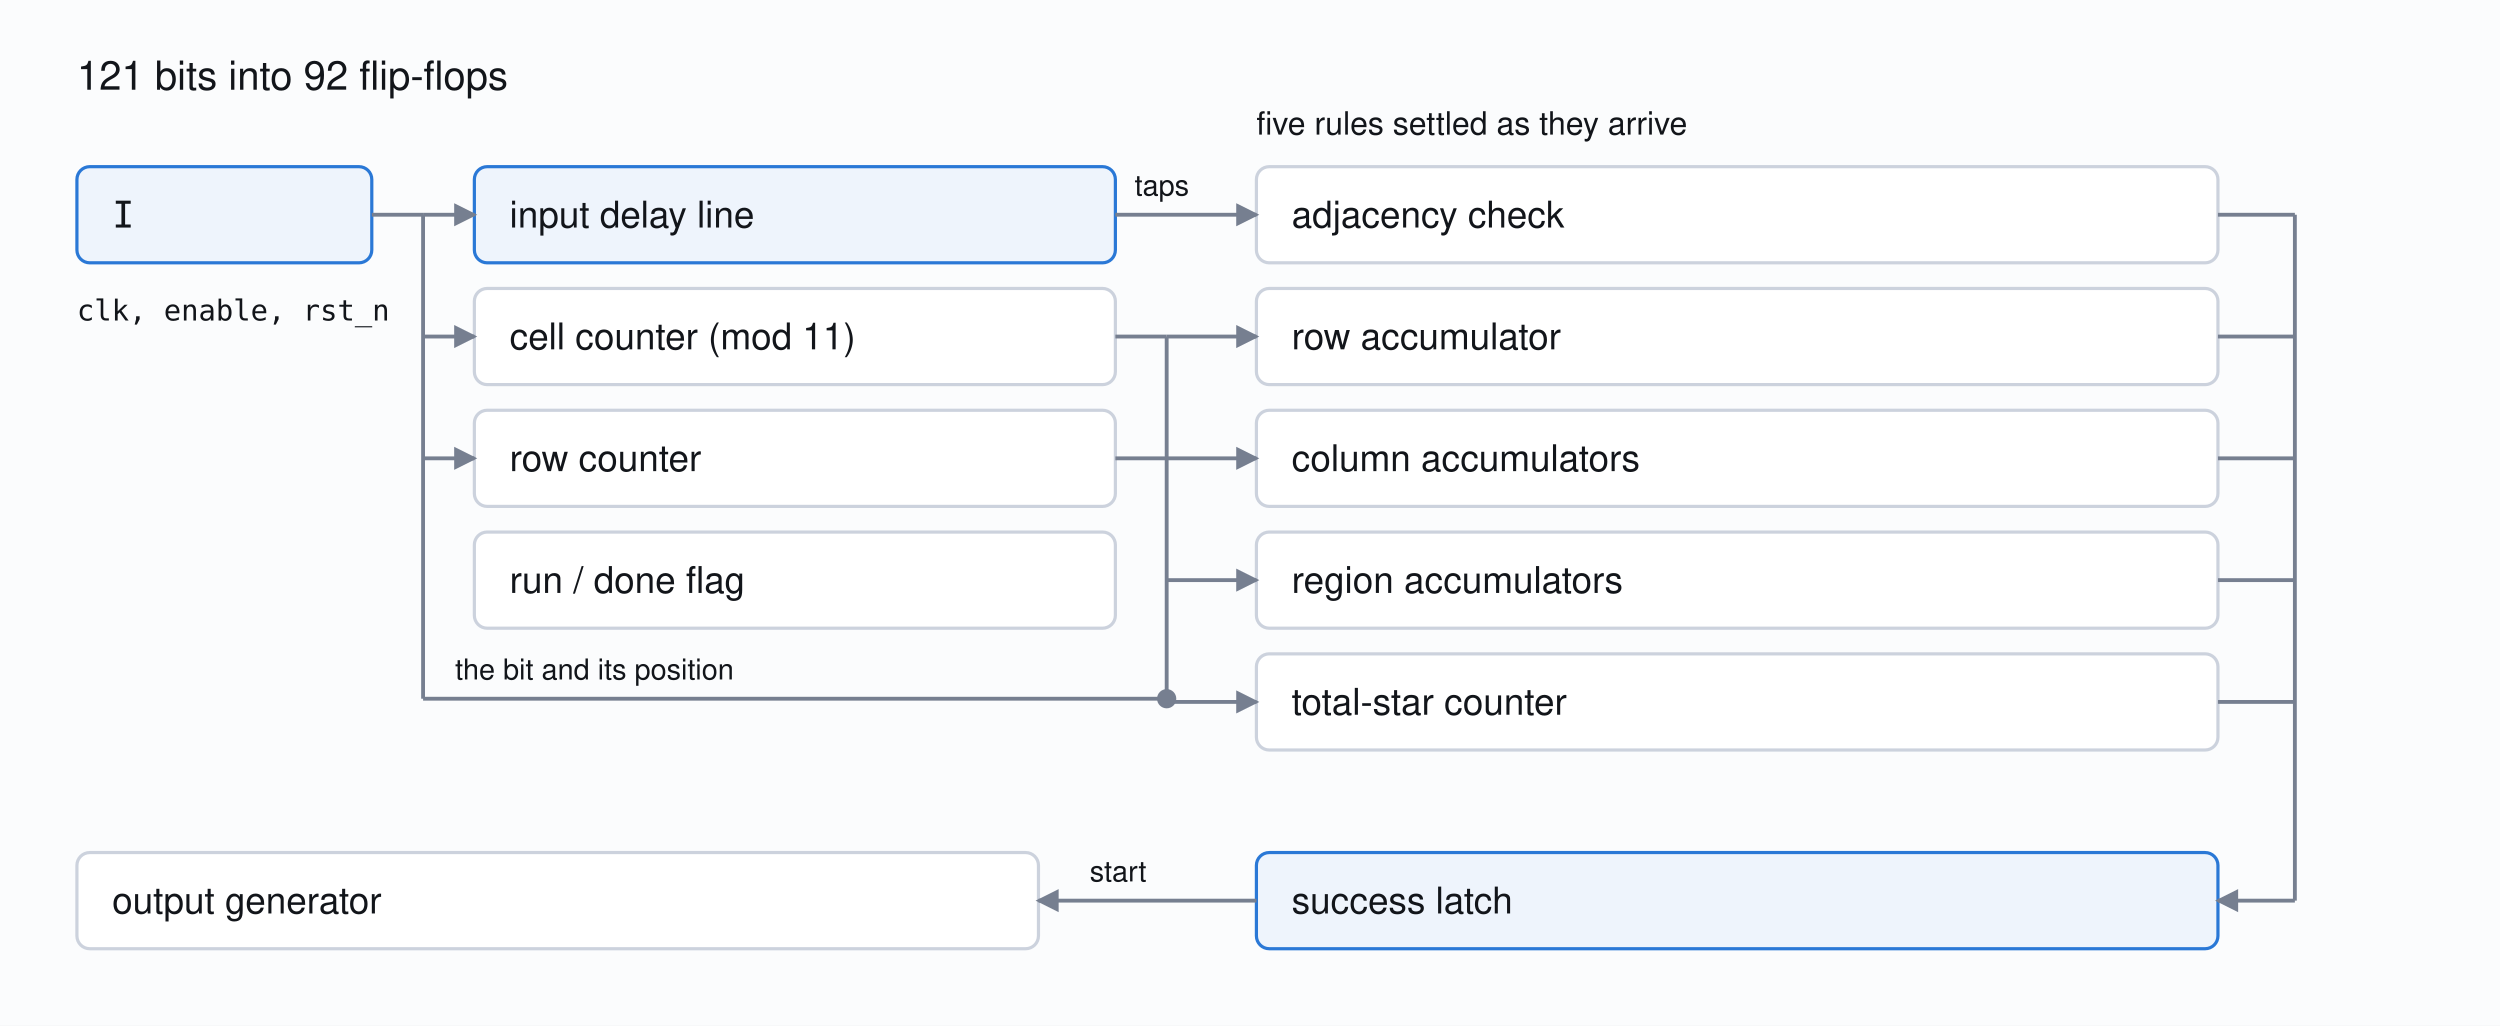
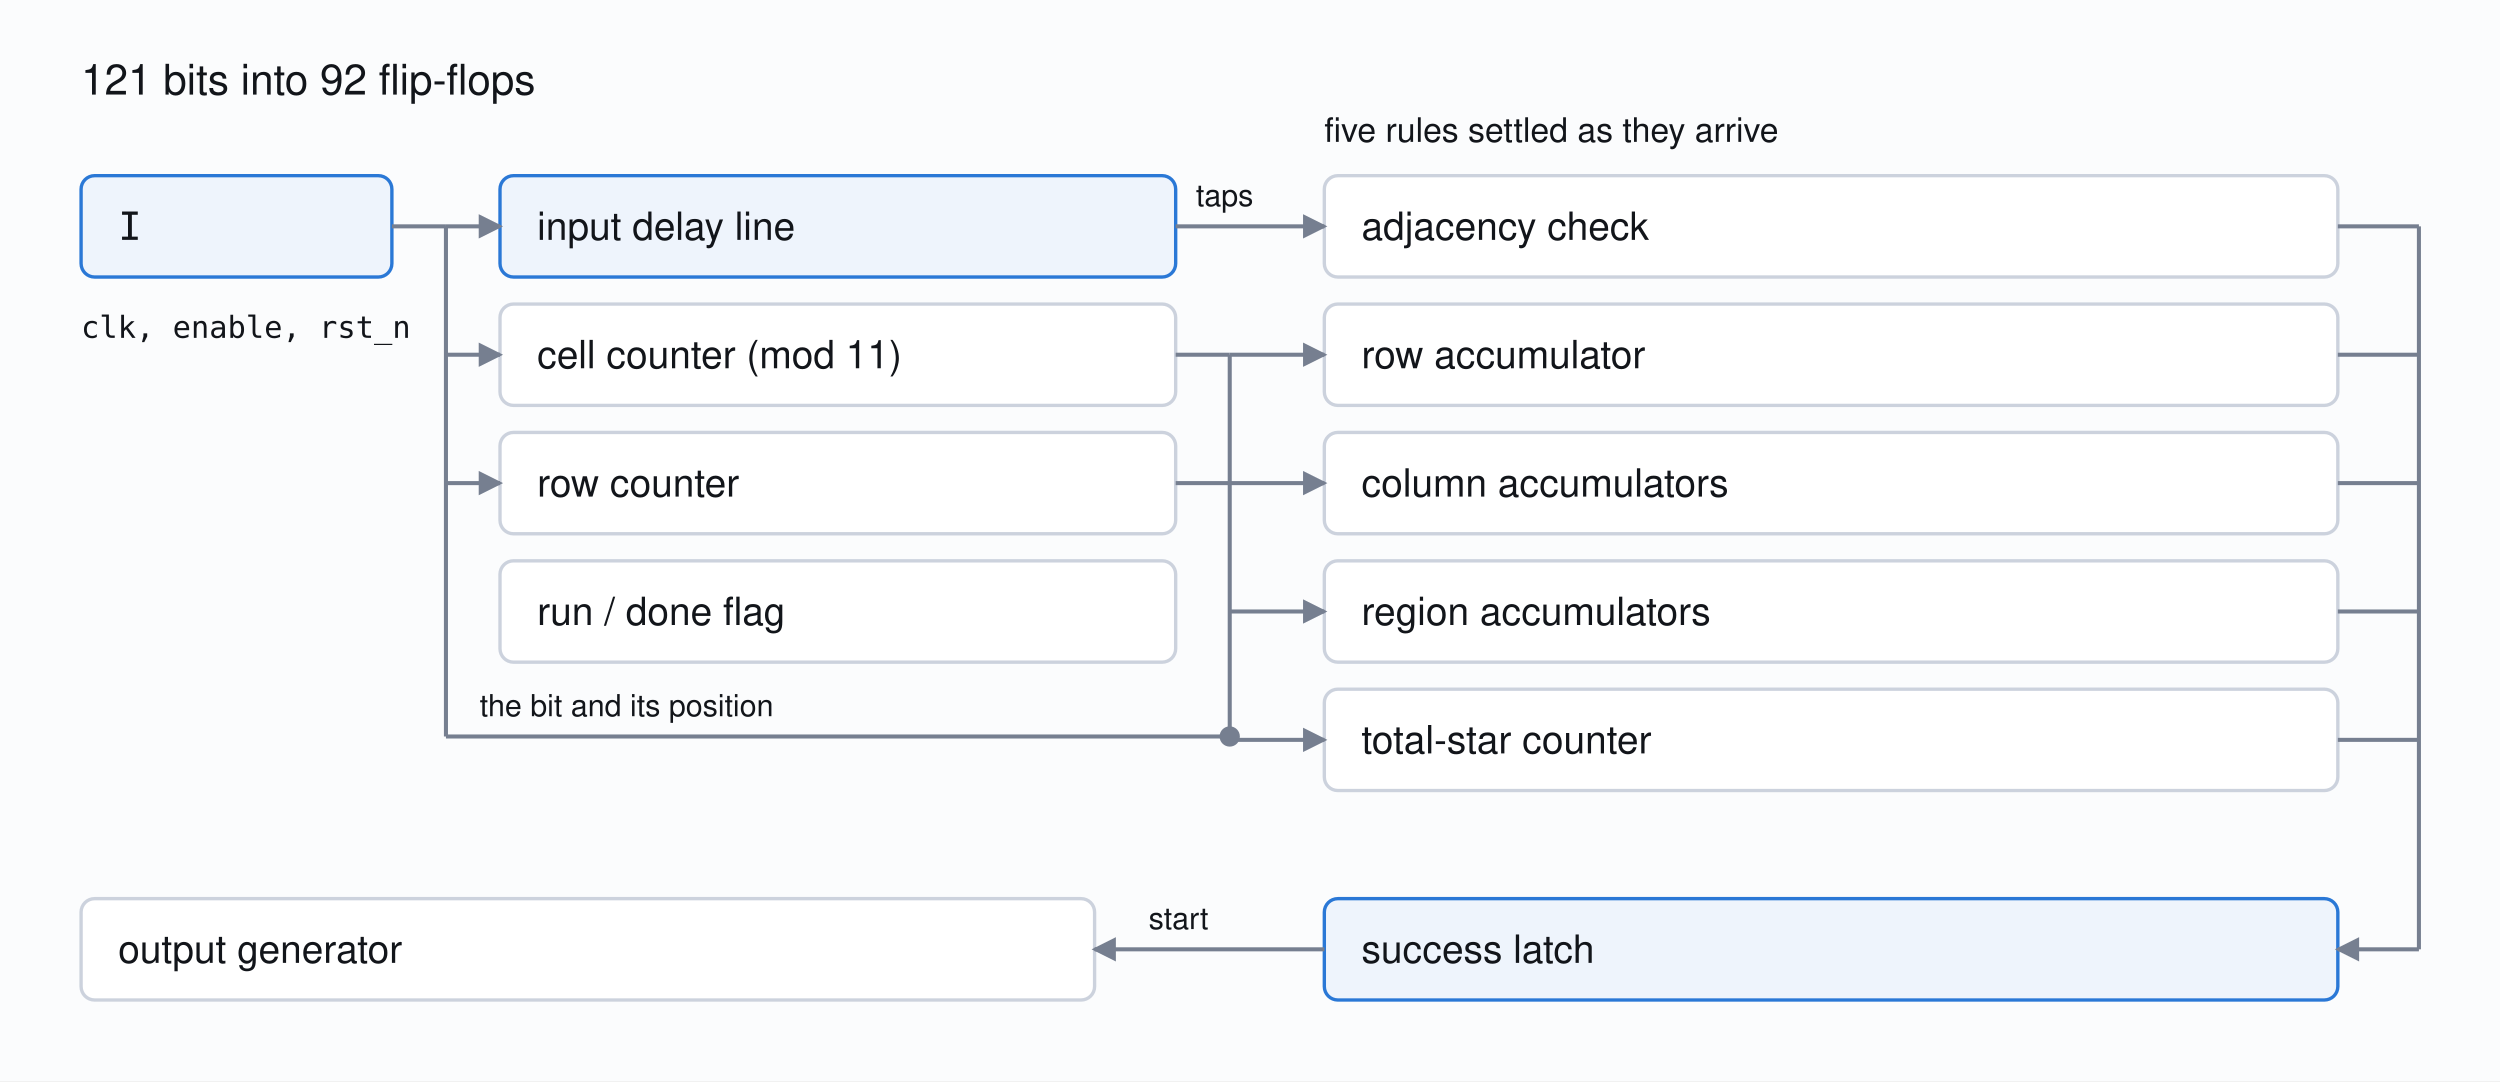
- <svg xmlns="http://www.w3.org/2000/svg" width="780" height="320" viewBox="0 0 780 320" font-family="-apple-system, BlinkMacSystemFont, 'Segoe UI', Helvetica, sans-serif">
-   <rect width="780" height="320" fill="#fbfcfd" />
+ <svg xmlns="http://www.w3.org/2000/svg" width="740" height="320" viewBox="0 0 740 320" font-family="-apple-system, BlinkMacSystemFont, 'Segoe UI', Helvetica, sans-serif">
+   <rect width="740" height="320" fill="#fbfcfd" />
  <defs>
    <marker id="a" viewBox="0 0 8 8" refX="7" refY="4" markerWidth="6" markerHeight="6" orient="auto">
      <path d="M0 0 L8 4 L0 8 z" fill="#767f90" />
    </marker>
  </defs>
  <text x="24" y="28" font-size="12.5" fill="#12151a">121 bits into 92 flip-flops</text>
  <rect x="24" y="52" width="92" height="30" rx="4" fill="#eef4fc" stroke="#2a78d6" />
  <text x="35" y="71" font-size="11.5" fill="#12151a" font-family="ui-monospace, SFMono-Regular, Menlo, Consolas, monospace">I</text>
  <text x="24" y="100" font-size="9" fill="#12151a" font-family="ui-monospace, SFMono-Regular, Menlo, Consolas, monospace">clk, enable, rst_n</text>
  <rect x="148" y="52" width="200" height="30" rx="4" fill="#eef4fc" stroke="#2a78d6" />
  <text x="159" y="71" font-size="11.5" fill="#12151a">input delay line</text>
  <rect x="148" y="90" width="200" height="30" rx="4" fill="#ffffff" stroke="#ccd2dd" />
  <text x="159" y="109" font-size="11.5" fill="#12151a">cell counter (mod 11)</text>
  <rect x="148" y="128" width="200" height="30" rx="4" fill="#ffffff" stroke="#ccd2dd" />
  <text x="159" y="147" font-size="11.5" fill="#12151a">row counter</text>
  <rect x="148" y="166" width="200" height="30" rx="4" fill="#ffffff" stroke="#ccd2dd" />
  <text x="159" y="185" font-size="11.5" fill="#12151a">run / done flag</text>
  <text x="392" y="42" font-size="10" fill="#12151a">five rules settled as they arrive</text>
  <rect x="392" y="52" width="300" height="30" rx="4" fill="#ffffff" stroke="#ccd2dd" />
  <text x="403" y="71" font-size="11.5" fill="#12151a">adjacency check</text>
  <rect x="392" y="90" width="300" height="30" rx="4" fill="#ffffff" stroke="#ccd2dd" />
  <text x="403" y="109" font-size="11.5" fill="#12151a">row accumulator</text>
  <rect x="392" y="128" width="300" height="30" rx="4" fill="#ffffff" stroke="#ccd2dd" />
  <text x="403" y="147" font-size="11.5" fill="#12151a">column accumulators</text>
  <rect x="392" y="166" width="300" height="30" rx="4" fill="#ffffff" stroke="#ccd2dd" />
  <text x="403" y="185" font-size="11.5" fill="#12151a">region accumulators</text>
  <rect x="392" y="204" width="300" height="30" rx="4" fill="#ffffff" stroke="#ccd2dd" />
  <text x="403" y="223" font-size="11.5" fill="#12151a">total-star counter</text>
  <rect x="392" y="266" width="300" height="30" rx="4" fill="#eef4fc" stroke="#2a78d6" />
  <text x="403" y="285" font-size="11.5" fill="#12151a">success latch</text>
  <rect x="24" y="266" width="300" height="30" rx="4" fill="#ffffff" stroke="#ccd2dd" />
  <text x="35" y="285" font-size="11.5" fill="#12151a">output generator</text>
  <path d="M116 67 L132 67" stroke="#767f90" stroke-width="1.2" fill="none" />
  <path d="M132 67 L132 218" stroke="#767f90" stroke-width="1.2" fill="none" />
  <path d="M132 67 L148 67" stroke="#767f90" stroke-width="1.2" fill="none" marker-end="url(#a)" />
  <path d="M132 105 L148 105" stroke="#767f90" stroke-width="1.2" fill="none" marker-end="url(#a)" />
  <path d="M132 143 L148 143" stroke="#767f90" stroke-width="1.2" fill="none" marker-end="url(#a)" />
  <path d="M132 218 L364 218" stroke="#767f90" stroke-width="1.2" fill="none" />
  <path d="M364 105 L364 218" stroke="#767f90" stroke-width="1.2" fill="none" />
  <circle cx="364" cy="218" r="3" fill="#767f90" />
  <text x="142" y="212" font-size="9" fill="#12151a">the bit and its position</text>
  <path d="M348 105 L364 105" stroke="#767f90" stroke-width="1.2" fill="none" />
  <path d="M348 143 L364 143" stroke="#767f90" stroke-width="1.2" fill="none" />
  <path d="M364 105 L392 105" stroke="#767f90" stroke-width="1.2" fill="none" marker-end="url(#a)" />
  <path d="M364 143 L392 143" stroke="#767f90" stroke-width="1.2" fill="none" marker-end="url(#a)" />
  <path d="M364 181 L392 181" stroke="#767f90" stroke-width="1.2" fill="none" marker-end="url(#a)" />
  <path d="M364 219 L392 219" stroke="#767f90" stroke-width="1.2" fill="none" marker-end="url(#a)" />
  <path d="M348 67 L392 67" stroke="#767f90" stroke-width="1.2" fill="none" marker-end="url(#a)" />
  <text x="354" y="61" font-size="9" fill="#12151a">taps</text>
  <path d="M692 67 L716 67" stroke="#767f90" stroke-width="1.2" fill="none" />
  <path d="M692 105 L716 105" stroke="#767f90" stroke-width="1.2" fill="none" />
  <path d="M692 143 L716 143" stroke="#767f90" stroke-width="1.2" fill="none" />
  <path d="M692 181 L716 181" stroke="#767f90" stroke-width="1.2" fill="none" />
  <path d="M692 219 L716 219" stroke="#767f90" stroke-width="1.2" fill="none" />
  <path d="M716 67 L716 281" stroke="#767f90" stroke-width="1.2" fill="none" />
  <path d="M716 281 L692 281" stroke="#767f90" stroke-width="1.2" fill="none" marker-end="url(#a)" />
  <path d="M392 281 L324 281" stroke="#767f90" stroke-width="1.2" fill="none" marker-end="url(#a)" />
  <text x="340" y="275" font-size="9" fill="#12151a">start</text>
</svg>
